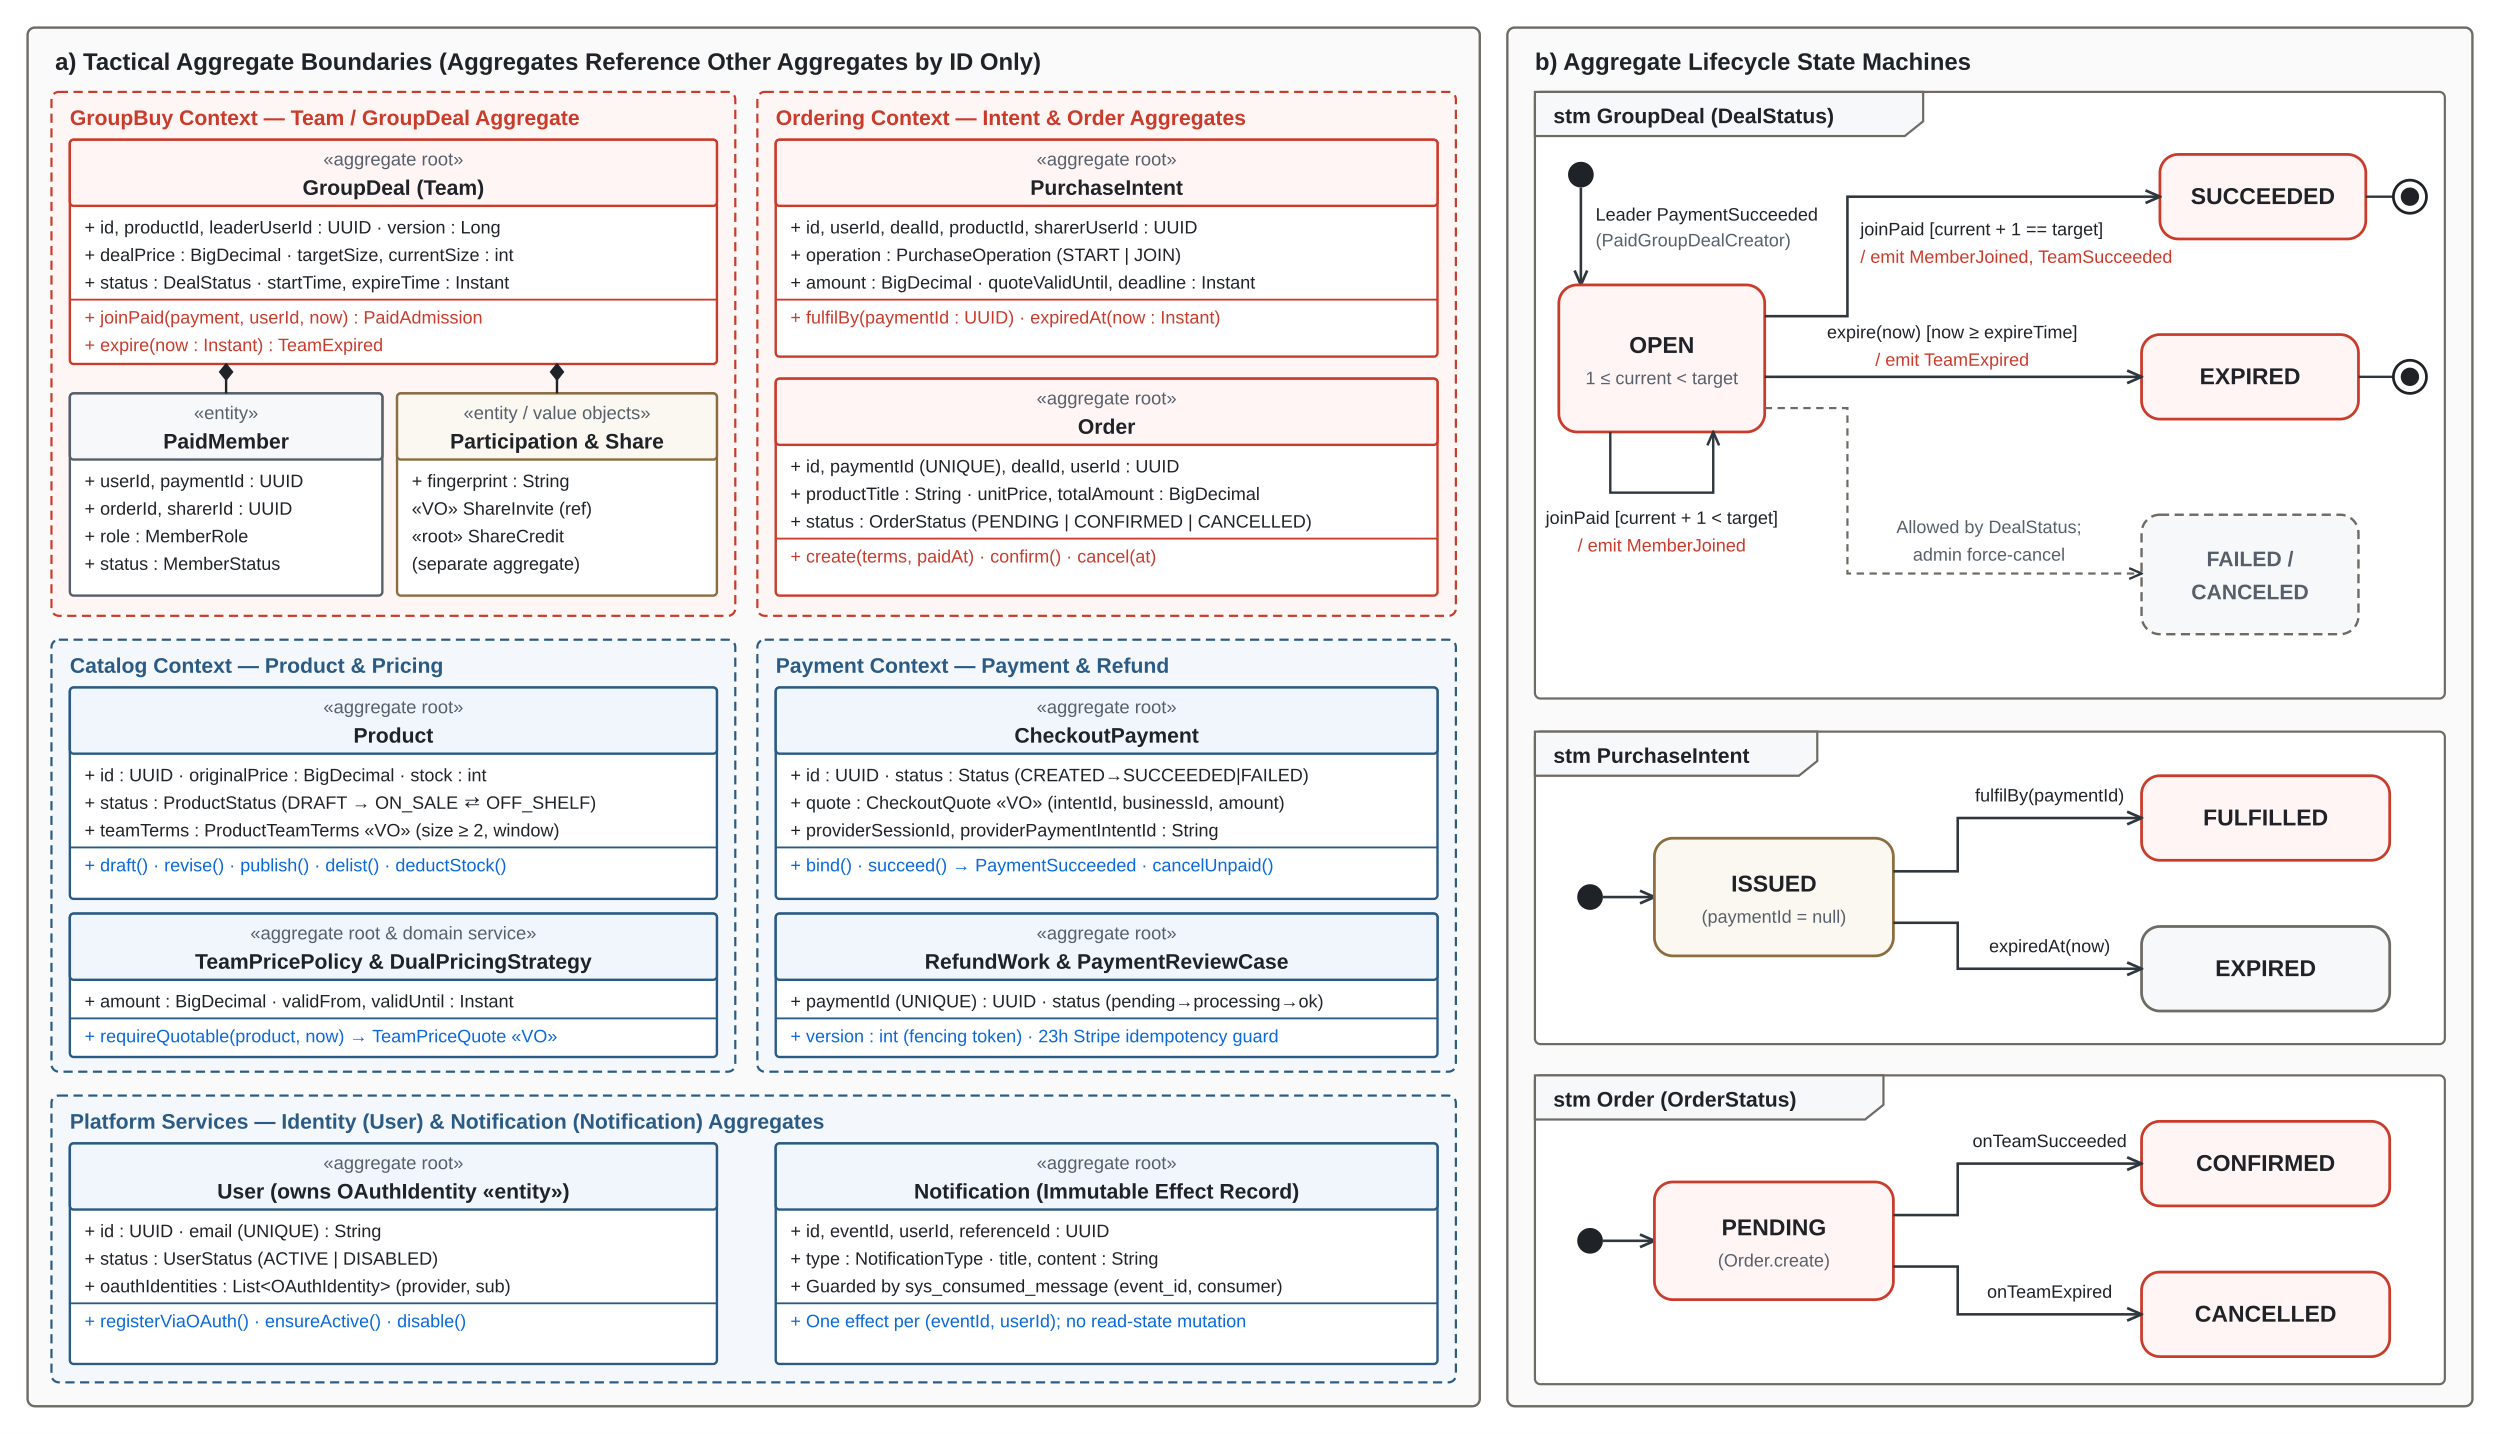
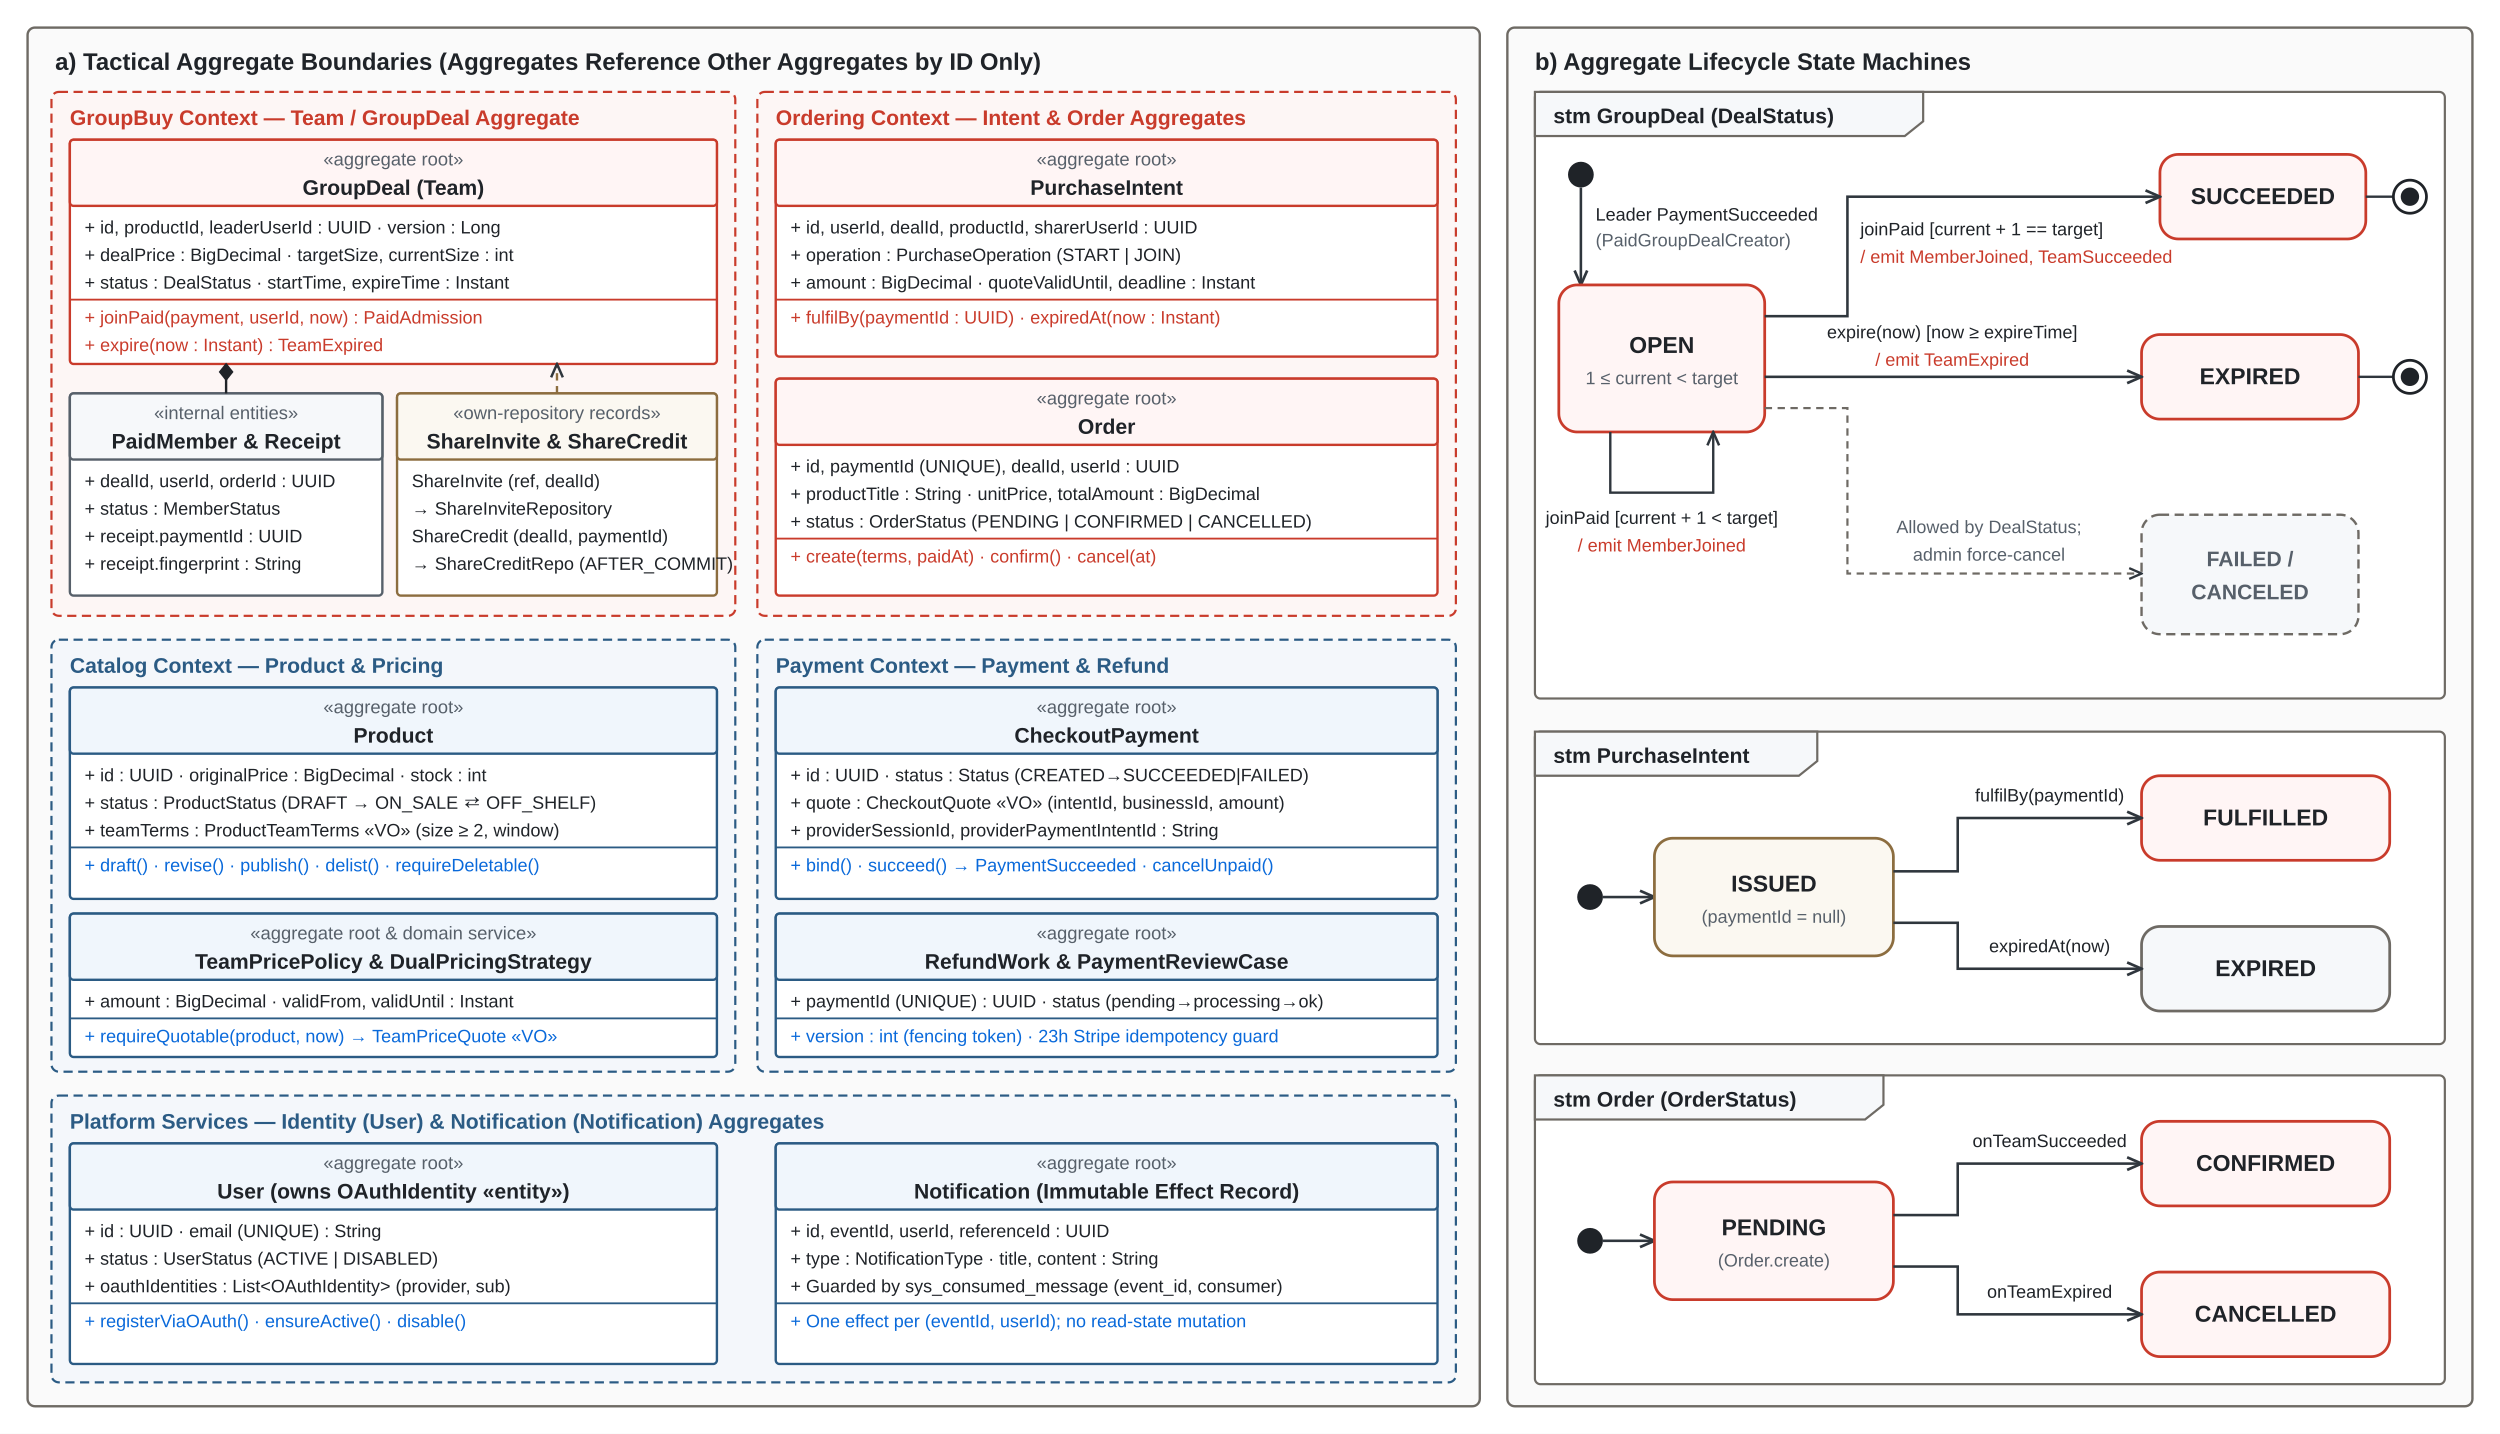
<svg xmlns="http://www.w3.org/2000/svg" viewBox="0 0 1360 780" width="100%" height="100%">
  <rect width="1360" height="780" fill="#FFFFFF" />
  <defs>
    <style>
      text { font-family: Arial, Helvetica, sans-serif; fill: #1F2328; }
      .title { font-size: 13px; font-weight: bold; }
      .h1 { font-size: 12.5px; font-weight: bold; }
      .h2 { font-size: 11.5px; font-weight: bold; }
      .stereo { font-size: 10px; fill: #57606A; }
      .body { font-size: 10.5px; fill: #1F2328; }
      .small { font-size: 9.8px; fill: #57606A; }
      .code { font-family: Consolas, 'Courier New', monospace; font-size: 9.8px; fill: #1F2328; }
    </style>
    <marker id="arrow-solid" viewBox="0 0 10 10" refX="9" refY="5" markerWidth="7" markerHeight="7" orient="auto-start-reverse">
      <path d="M 0 1.5 L 9 5 L 0 8.5 z" fill="#2F363D" />
    </marker>
    <marker id="arrow-open" viewBox="0 0 10 10" refX="9" refY="5" markerWidth="7" markerHeight="7" orient="auto-start-reverse">
      <path d="M 1 1.5 L 9 5 L 1 8.5" fill="none" stroke="#2F363D" stroke-width="1.5" />
    </marker>
    <marker id="arrow-red" viewBox="0 0 10 10" refX="9" refY="5" markerWidth="7" markerHeight="7" orient="auto-start-reverse">
      <path d="M 0 1.5 L 9 5 L 0 8.5 z" fill="#C93B2B" />
    </marker>
    <marker id="arrow-purple" viewBox="0 0 10 10" refX="9" refY="5" markerWidth="7" markerHeight="7" orient="auto-start-reverse">
      <path d="M 1 1.5 L 9 5 L 1 8.5" fill="none" stroke="#6E3CBC" stroke-width="1.5" />
    </marker>
    <marker id="diamond-black" viewBox="0 0 12 12" refX="1" refY="6" markerWidth="8" markerHeight="8" orient="auto">
      <polygon points="1,6 6,2 11,6 6,10" fill="#1F2328" stroke="#1F2328" stroke-width="1" />
    </marker>
  </defs>
  <rect x="15" y="15" width="790" height="750" fill="#FAFAFA" stroke="#6E6A64" stroke-width="1.3" rx="4" />
  <text x="30" y="38" class="title">a) Tactical Aggregate Boundaries (Aggregates Reference Other Aggregates by ID Only)</text>
  <rect x="28" y="50" width="372" height="285" fill="#FDF6F5" stroke="#C93B2B" stroke-width="1.2" stroke-dasharray="5,3" rx="4" />
  <text x="38" y="68" class="h2" style="fill:#C93B2B">GroupBuy Context — Team / GroupDeal Aggregate</text>
  <rect x="38" y="76" width="352" height="122" fill="#FFFFFF" stroke="#C93B2B" stroke-width="1.3" rx="2" />
  <rect x="38" y="76" width="352" height="36" fill="#FFF5F5" stroke="#C93B2B" stroke-width="1.3" rx="2" />
  <text x="214.0" y="90" text-anchor="middle" class="stereo">«aggregate root»</text>
  <text x="214.0" y="106" text-anchor="middle" class="h2">GroupDeal (Team)</text>
  <text x="46" y="127" class="small" style="fill:#1F2328">+ id, productId, leaderUserId : UUID · version : Long</text>
  <text x="46" y="142" class="small" style="fill:#1F2328">+ dealPrice : BigDecimal · targetSize, currentSize : int</text>
  <text x="46" y="157" class="small" style="fill:#1F2328">+ status : DealStatus · startTime, expireTime : Instant</text>
  <line x1="38" y1="163" x2="390" y2="163" stroke="#C93B2B" stroke-width="1" />
  <text x="46" y="176" class="small" style="fill:#C93B2B">+ joinPaid(payment, userId, now) : PaidAdmission</text>
  <text x="46" y="191" class="small" style="fill:#C93B2B">+ expire(now : Instant) : TeamExpired</text>
  <rect x="38" y="214" width="170" height="110" fill="#FFFFFF" stroke="#57606A" stroke-width="1.3" rx="2" />
  <rect x="38" y="214" width="170" height="36" fill="#F6F8FA" stroke="#57606A" stroke-width="1.3" rx="2" />
-   <text x="123.0" y="228" text-anchor="middle" class="stereo">«entity»</text>
-   <text x="123.0" y="244" text-anchor="middle" class="h2">PaidMember</text>
-   <text x="46" y="265" class="small" style="fill:#1F2328">+ userId, paymentId : UUID</text>
-   <text x="46" y="280" class="small" style="fill:#1F2328">+ orderId, sharerId : UUID</text>
-   <text x="46" y="295" class="small" style="fill:#1F2328">+ role : MemberRole</text>
-   <text x="46" y="310" class="small" style="fill:#1F2328">+ status : MemberStatus</text>
+   <text x="123.0" y="228" text-anchor="middle" class="stereo">«internal entities»</text>
+   <text x="123.0" y="244" text-anchor="middle" class="h2">PaidMember &amp; Receipt</text>
+   <text x="46" y="265" class="small" style="fill:#1F2328">+ dealId, userId, orderId : UUID</text>
+   <text x="46" y="280" class="small" style="fill:#1F2328">+ status : MemberStatus</text>
+   <text x="46" y="295" class="small" style="fill:#1F2328">+ receipt.paymentId : UUID</text>
+   <text x="46" y="310" class="small" style="fill:#1F2328">+ receipt.fingerprint : String</text>
  <rect x="216" y="214" width="174" height="110" fill="#FFFFFF" stroke="#8C6D3F" stroke-width="1.3" rx="2" />
  <rect x="216" y="214" width="174" height="36" fill="#FBF8F1" stroke="#8C6D3F" stroke-width="1.3" rx="2" />
-   <text x="303.0" y="228" text-anchor="middle" class="stereo">«entity / value objects»</text>
-   <text x="303.0" y="244" text-anchor="middle" class="h2">Participation &amp; Share</text>
-   <text x="224" y="265" class="small" style="fill:#1F2328">+ fingerprint : String</text>
-   <text x="224" y="280" class="small" style="fill:#1F2328">«VO» ShareInvite (ref)</text>
-   <text x="224" y="295" class="small" style="fill:#1F2328">«root» ShareCredit</text>
-   <text x="224" y="310" class="small" style="fill:#1F2328">  (separate aggregate)</text>
+   <text x="303.0" y="228" text-anchor="middle" class="stereo">«own-repository records»</text>
+   <text x="303.0" y="244" text-anchor="middle" class="h2">ShareInvite &amp; ShareCredit</text>
+   <text x="224" y="265" class="small" style="fill:#1F2328">ShareInvite (ref, dealId)</text>
+   <text x="224" y="280" class="small" style="fill:#1F2328">  → ShareInviteRepository</text>
+   <text x="224" y="295" class="small" style="fill:#1F2328">ShareCredit (dealId, paymentId)</text>
+   <text x="224" y="310" class="small" style="fill:#1F2328">  → ShareCreditRepo (AFTER_COMMIT)</text>
  <line x1="123" y1="198" x2="123" y2="214" stroke="#1F2328" stroke-width="1.3" marker-start="url(#diamond-black)" />
-   <line x1="303" y1="198" x2="303" y2="214" stroke="#1F2328" stroke-width="1.3" marker-start="url(#diamond-black)" />
+   <line x1="303" y1="214" x2="303" y2="198" stroke="#8C6D3F" stroke-width="1.3" stroke-dasharray="4,3" marker-end="url(#arrow-open)" />
  <rect x="412" y="50" width="380" height="285" fill="#FDF6F5" stroke="#C93B2B" stroke-width="1.2" stroke-dasharray="5,3" rx="4" />
  <text x="422" y="68" class="h2" style="fill:#C93B2B">Ordering Context — Intent &amp; Order Aggregates</text>
  <rect x="422" y="76" width="360" height="118" fill="#FFFFFF" stroke="#C93B2B" stroke-width="1.3" rx="2" />
  <rect x="422" y="76" width="360" height="36" fill="#FFF5F5" stroke="#C93B2B" stroke-width="1.3" rx="2" />
  <text x="602.0" y="90" text-anchor="middle" class="stereo">«aggregate root»</text>
  <text x="602.0" y="106" text-anchor="middle" class="h2">PurchaseIntent</text>
  <text x="430" y="127" class="small" style="fill:#1F2328">+ id, userId, dealId, productId, sharerUserId : UUID</text>
  <text x="430" y="142" class="small" style="fill:#1F2328">+ operation : PurchaseOperation (START | JOIN)</text>
  <text x="430" y="157" class="small" style="fill:#1F2328">+ amount : BigDecimal · quoteValidUntil, deadline : Instant</text>
  <line x1="422" y1="163" x2="782" y2="163" stroke="#C93B2B" stroke-width="1" />
  <text x="430" y="176" class="small" style="fill:#C93B2B">+ fulfilBy(paymentId : UUID) · expiredAt(now : Instant)</text>
  <rect x="422" y="206" width="360" height="118" fill="#FFFFFF" stroke="#C93B2B" stroke-width="1.3" rx="2" />
  <rect x="422" y="206" width="360" height="36" fill="#FFF5F5" stroke="#C93B2B" stroke-width="1.3" rx="2" />
  <text x="602.0" y="220" text-anchor="middle" class="stereo">«aggregate root»</text>
  <text x="602.0" y="236" text-anchor="middle" class="h2">Order</text>
  <text x="430" y="257" class="small" style="fill:#1F2328">+ id, paymentId (UNIQUE), dealId, userId : UUID</text>
  <text x="430" y="272" class="small" style="fill:#1F2328">+ productTitle : String · unitPrice, totalAmount : BigDecimal</text>
  <text x="430" y="287" class="small" style="fill:#1F2328">+ status : OrderStatus (PENDING | CONFIRMED | CANCELLED)</text>
  <line x1="422" y1="293" x2="782" y2="293" stroke="#C93B2B" stroke-width="1" />
  <text x="430" y="306" class="small" style="fill:#C93B2B">+ create(terms, paidAt) · confirm() · cancel(at)</text>
  <rect x="28" y="348" width="372" height="235" fill="#F4F7FB" stroke="#2B5B84" stroke-width="1.2" stroke-dasharray="5,3" rx="4" />
  <text x="38" y="366" class="h2" style="fill:#2B5B84">Catalog Context — Product &amp; Pricing</text>
  <rect x="38" y="374" width="352" height="115" fill="#FFFFFF" stroke="#2B5B84" stroke-width="1.3" rx="2" />
  <rect x="38" y="374" width="352" height="36" fill="#F0F6FC" stroke="#2B5B84" stroke-width="1.3" rx="2" />
  <text x="214.0" y="388" text-anchor="middle" class="stereo">«aggregate root»</text>
  <text x="214.0" y="404" text-anchor="middle" class="h2">Product</text>
  <text x="46" y="425" class="small" style="fill:#1F2328">+ id : UUID · originalPrice : BigDecimal · stock : int</text>
  <text x="46" y="440" class="small" style="fill:#1F2328">+ status : ProductStatus (DRAFT → ON_SALE ⇄ OFF_SHELF)</text>
  <text x="46" y="455" class="small" style="fill:#1F2328">+ teamTerms : ProductTeamTerms «VO» (size ≥ 2, window)</text>
  <line x1="38" y1="461" x2="390" y2="461" stroke="#2B5B84" stroke-width="1" />
-   <text x="46" y="474" class="small" style="fill:#0969DA">+ draft() · revise() · publish() · delist() · deductStock()</text>
+   <text x="46" y="474" class="small" style="fill:#0969DA">+ draft() · revise() · publish() · delist() · requireDeletable()</text>
  <rect x="38" y="497" width="352" height="78" fill="#FFFFFF" stroke="#2B5B84" stroke-width="1.3" rx="2" />
  <rect x="38" y="497" width="352" height="36" fill="#F0F6FC" stroke="#2B5B84" stroke-width="1.3" rx="2" />
  <text x="214.0" y="511" text-anchor="middle" class="stereo">«aggregate root &amp; domain service»</text>
  <text x="214.0" y="527" text-anchor="middle" class="h2">TeamPricePolicy &amp; DualPricingStrategy</text>
  <text x="46" y="548" class="small" style="fill:#1F2328">+ amount : BigDecimal · validFrom, validUntil : Instant</text>
  <line x1="38" y1="554" x2="390" y2="554" stroke="#2B5B84" stroke-width="1" />
  <text x="46" y="567" class="small" style="fill:#0969DA">+ requireQuotable(product, now) → TeamPriceQuote «VO»</text>
  <rect x="412" y="348" width="380" height="235" fill="#F4F7FB" stroke="#2B5B84" stroke-width="1.2" stroke-dasharray="5,3" rx="4" />
  <text x="422" y="366" class="h2" style="fill:#2B5B84">Payment Context — Payment &amp; Refund</text>
  <rect x="422" y="374" width="360" height="115" fill="#FFFFFF" stroke="#2B5B84" stroke-width="1.3" rx="2" />
  <rect x="422" y="374" width="360" height="36" fill="#F0F6FC" stroke="#2B5B84" stroke-width="1.3" rx="2" />
  <text x="602.0" y="388" text-anchor="middle" class="stereo">«aggregate root»</text>
  <text x="602.0" y="404" text-anchor="middle" class="h2">CheckoutPayment</text>
  <text x="430" y="425" class="small" style="fill:#1F2328">+ id : UUID · status : Status (CREATED→SUCCEEDED|FAILED)</text>
  <text x="430" y="440" class="small" style="fill:#1F2328">+ quote : CheckoutQuote «VO» (intentId, businessId, amount)</text>
  <text x="430" y="455" class="small" style="fill:#1F2328">+ providerSessionId, providerPaymentIntentId : String</text>
  <line x1="422" y1="461" x2="782" y2="461" stroke="#2B5B84" stroke-width="1" />
  <text x="430" y="474" class="small" style="fill:#0969DA">+ bind() · succeed() → PaymentSucceeded · cancelUnpaid()</text>
  <rect x="422" y="497" width="360" height="78" fill="#FFFFFF" stroke="#2B5B84" stroke-width="1.3" rx="2" />
  <rect x="422" y="497" width="360" height="36" fill="#F0F6FC" stroke="#2B5B84" stroke-width="1.3" rx="2" />
  <text x="602.0" y="511" text-anchor="middle" class="stereo">«aggregate root»</text>
  <text x="602.0" y="527" text-anchor="middle" class="h2">RefundWork &amp; PaymentReviewCase</text>
  <text x="430" y="548" class="small" style="fill:#1F2328">+ paymentId (UNIQUE) : UUID · status (pending→processing→ok)</text>
  <line x1="422" y1="554" x2="782" y2="554" stroke="#2B5B84" stroke-width="1" />
  <text x="430" y="567" class="small" style="fill:#0969DA">+ version : int (fencing token) · 23h Stripe idempotency guard</text>
  <rect x="28" y="596" width="764" height="156" fill="#F4F7FB" stroke="#2B5B84" stroke-width="1.2" stroke-dasharray="5,3" rx="4" />
  <text x="38" y="614" class="h2" style="fill:#2B5B84">Platform Services — Identity (User) &amp; Notification (Notification) Aggregates</text>
  <rect x="38" y="622" width="352" height="120" fill="#FFFFFF" stroke="#2B5B84" stroke-width="1.3" rx="2" />
  <rect x="38" y="622" width="352" height="36" fill="#F0F6FC" stroke="#2B5B84" stroke-width="1.3" rx="2" />
  <text x="214.0" y="636" text-anchor="middle" class="stereo">«aggregate root»</text>
  <text x="214.0" y="652" text-anchor="middle" class="h2">User (owns OAuthIdentity «entity»)</text>
  <text x="46" y="673" class="small" style="fill:#1F2328">+ id : UUID · email (UNIQUE) : String</text>
  <text x="46" y="688" class="small" style="fill:#1F2328">+ status : UserStatus (ACTIVE | DISABLED)</text>
  <text x="46" y="703" class="small" style="fill:#1F2328">+ oauthIdentities : List&lt;OAuthIdentity&gt; (provider, sub)</text>
  <line x1="38" y1="709" x2="390" y2="709" stroke="#2B5B84" stroke-width="1" />
  <text x="46" y="722" class="small" style="fill:#0969DA">+ registerViaOAuth() · ensureActive() · disable()</text>
  <rect x="422" y="622" width="360" height="120" fill="#FFFFFF" stroke="#2B5B84" stroke-width="1.3" rx="2" />
  <rect x="422" y="622" width="360" height="36" fill="#F0F6FC" stroke="#2B5B84" stroke-width="1.3" rx="2" />
  <text x="602.0" y="636" text-anchor="middle" class="stereo">«aggregate root»</text>
  <text x="602.0" y="652" text-anchor="middle" class="h2">Notification (Immutable Effect Record)</text>
  <text x="430" y="673" class="small" style="fill:#1F2328">+ id, eventId, userId, referenceId : UUID</text>
  <text x="430" y="688" class="small" style="fill:#1F2328">+ type : NotificationType · title, content : String</text>
  <text x="430" y="703" class="small" style="fill:#1F2328">+ Guarded by sys_consumed_message (event_id, consumer)</text>
  <line x1="422" y1="709" x2="782" y2="709" stroke="#2B5B84" stroke-width="1" />
  <text x="430" y="722" class="small" style="fill:#0969DA">+ One effect per (eventId, userId); no read-state mutation</text>
  <rect x="820" y="15" width="525" height="750" fill="#FAFAFA" stroke="#6E6A64" stroke-width="1.3" rx="4" />
  <text x="835" y="38" class="title">b) Aggregate Lifecycle State Machines</text>
  <rect x="835" y="50" width="495" height="330" fill="#FFFFFF" stroke="#6E6A64" stroke-width="1.2" rx="3" />
  <polygon points="835,50 1046.2,50 1046.2,66 1036.2,74 835,74" fill="#F6F8FA" stroke="#6E6A64" stroke-width="1.2" />
  <text x="845" y="67" class="h2">stm GroupDeal (DealStatus)</text>
  <circle cx="860" cy="95" r="7" fill="#1F2328" />
  <line x1="860" y1="102" x2="860" y2="155" stroke="#2F363D" stroke-width="1.4" marker-end="url(#arrow-open)" />
  <text x="868" y="120" class="small" style="fill:#1F2328">Leader PaymentSucceeded</text>
  <text x="868" y="134" class="small">(PaidGroupDealCreator)</text>
  <rect x="848" y="155" width="112" height="80" fill="#FFF5F5" stroke="#C93B2B" stroke-width="1.5" rx="10" />
  <text x="904.0" y="192.0" text-anchor="middle" class="h1">OPEN</text>
  <text x="904.0" y="209.0" text-anchor="middle" class="small">1 ≤ current &lt; target</text>
  <polyline points="876,235 876,268 932,268 932,235" fill="none" stroke="#2F363D" stroke-width="1.3" marker-end="url(#arrow-open)" />
  <text x="904" y="285" text-anchor="middle" class="small" style="fill:#1F2328">joinPaid [current + 1 &lt; target]</text>
  <text x="904" y="300" text-anchor="middle" class="small" style="fill:#C93B2B">/ emit MemberJoined</text>
  <rect x="1175" y="84" width="112" height="46" fill="#FFF5F5" stroke="#C93B2B" stroke-width="1.5" rx="10" />
  <text x="1231.0" y="111.0" text-anchor="middle" class="h1">SUCCEEDED</text>
  <line x1="1287" y1="107" x2="1302" y2="107" stroke="#2F363D" stroke-width="1.3" />
  <circle cx="1311" cy="107" r="9" fill="#FFFFFF" stroke="#1F2328" stroke-width="1.5" />
  <circle cx="1311" cy="107" r="5" fill="#1F2328" />
  <polyline points="960,172 1005,172 1005,107 1175,107" fill="none" stroke="#2F363D" stroke-width="1.4" marker-end="url(#arrow-open)" />
  <text x="1012" y="128" class="small" style="fill:#1F2328">joinPaid [current + 1 == target]</text>
  <text x="1012" y="143" class="small" style="fill:#C93B2B">/ emit MemberJoined, TeamSucceeded</text>
  <rect x="1165" y="182" width="118" height="46" fill="#FFF5F5" stroke="#C93B2B" stroke-width="1.5" rx="10" />
  <text x="1224.0" y="209.0" text-anchor="middle" class="h1">EXPIRED</text>
  <line x1="1283" y1="205" x2="1302" y2="205" stroke="#2F363D" stroke-width="1.3" />
  <circle cx="1311" cy="205" r="9" fill="#FFFFFF" stroke="#1F2328" stroke-width="1.5" />
  <circle cx="1311" cy="205" r="5" fill="#1F2328" />
  <line x1="960" y1="205" x2="1165" y2="205" stroke="#2F363D" stroke-width="1.4" marker-end="url(#arrow-open)" />
  <text x="1062" y="184" text-anchor="middle" class="small" style="fill:#1F2328">expire(now) [now ≥ expireTime]</text>
  <text x="1062" y="199" text-anchor="middle" class="small" style="fill:#C93B2B">/ emit TeamExpired</text>
  <rect x="1165" y="280" width="118" height="65" fill="#F6F8FA" stroke="#6E6A64" stroke-width="1.3" stroke-dasharray="5,3" rx="10" />
  <text x="1224" y="308" text-anchor="middle" class="h2" style="fill:#57606A">FAILED /</text>
  <text x="1224" y="326" text-anchor="middle" class="h2" style="fill:#57606A">CANCELED</text>
  <polyline points="960,222 1005,222 1005,312 1165,312" fill="none" stroke="#6E6A64" stroke-width="1.2" stroke-dasharray="4,3" marker-end="url(#arrow-open)" />
  <text x="1082" y="290" text-anchor="middle" class="small">Allowed by DealStatus;</text>
  <text x="1082" y="305" text-anchor="middle" class="small">admin force-cancel</text>
  <rect x="835" y="398" width="495" height="170" fill="#FFFFFF" stroke="#6E6A64" stroke-width="1.2" rx="3" />
  <polygon points="835,398 988.6,398 988.6,414 978.6,422 835,422" fill="#F6F8FA" stroke="#6E6A64" stroke-width="1.2" />
  <text x="845" y="415" class="h2">stm PurchaseIntent</text>
  <circle cx="865" cy="488" r="7" fill="#1F2328" />
  <line x1="872" y1="488" x2="900" y2="488" stroke="#2F363D" stroke-width="1.4" marker-end="url(#arrow-open)" />
  <rect x="900" y="456" width="130" height="64" fill="#FBF8F1" stroke="#8C6D3F" stroke-width="1.5" rx="10" />
  <text x="965.0" y="485.0" text-anchor="middle" class="h1">ISSUED</text>
  <text x="965.0" y="502.0" text-anchor="middle" class="small">(paymentId = null)</text>
  <rect x="1165" y="422" width="135" height="46" fill="#FFF5F5" stroke="#C93B2B" stroke-width="1.5" rx="10" />
  <text x="1232.5" y="449.0" text-anchor="middle" class="h1">FULFILLED</text>
  <rect x="1165" y="504" width="135" height="46" fill="#F6F8FA" stroke="#6E6A64" stroke-width="1.5" rx="10" />
  <text x="1232.5" y="531.0" text-anchor="middle" class="h1">EXPIRED</text>
  <polyline points="1030,474 1065,474 1065,445 1165,445" fill="none" stroke="#2F363D" stroke-width="1.4" marker-end="url(#arrow-open)" />
  <text x="1115" y="436" text-anchor="middle" class="small" style="fill:#1F2328">fulfilBy(paymentId)</text>
  <polyline points="1030,502 1065,502 1065,527 1165,527" fill="none" stroke="#2F363D" stroke-width="1.4" marker-end="url(#arrow-open)" />
  <text x="1115" y="518" text-anchor="middle" class="small" style="fill:#1F2328">expiredAt(now)</text>
  <rect x="835" y="585" width="495" height="168" fill="#FFFFFF" stroke="#6E6A64" stroke-width="1.2" rx="3" />
  <polygon points="835,585 1024.6,585 1024.6,601 1014.6,609 835,609" fill="#F6F8FA" stroke="#6E6A64" stroke-width="1.2" />
  <text x="845" y="602" class="h2">stm Order (OrderStatus)</text>
  <circle cx="865" cy="675" r="7" fill="#1F2328" />
  <line x1="872" y1="675" x2="900" y2="675" stroke="#2F363D" stroke-width="1.4" marker-end="url(#arrow-open)" />
  <rect x="900" y="643" width="130" height="64" fill="#FFF5F5" stroke="#C93B2B" stroke-width="1.5" rx="10" />
  <text x="965.0" y="672.0" text-anchor="middle" class="h1">PENDING</text>
  <text x="965.0" y="689.0" text-anchor="middle" class="small">(Order.create)</text>
  <rect x="1165" y="610" width="135" height="46" fill="#FFF5F5" stroke="#C93B2B" stroke-width="1.5" rx="10" />
  <text x="1232.5" y="637.0" text-anchor="middle" class="h1">CONFIRMED</text>
  <rect x="1165" y="692" width="135" height="46" fill="#FFF5F5" stroke="#C93B2B" stroke-width="1.5" rx="10" />
  <text x="1232.5" y="719.0" text-anchor="middle" class="h1">CANCELLED</text>
  <polyline points="1030,661 1065,661 1065,633 1165,633" fill="none" stroke="#2F363D" stroke-width="1.4" marker-end="url(#arrow-open)" />
  <text x="1115" y="624" text-anchor="middle" class="small" style="fill:#1F2328">onTeamSucceeded</text>
  <polyline points="1030,689 1065,689 1065,715 1165,715" fill="none" stroke="#2F363D" stroke-width="1.4" marker-end="url(#arrow-open)" />
  <text x="1115" y="706" text-anchor="middle" class="small" style="fill:#1F2328">onTeamExpired</text>
</svg>
